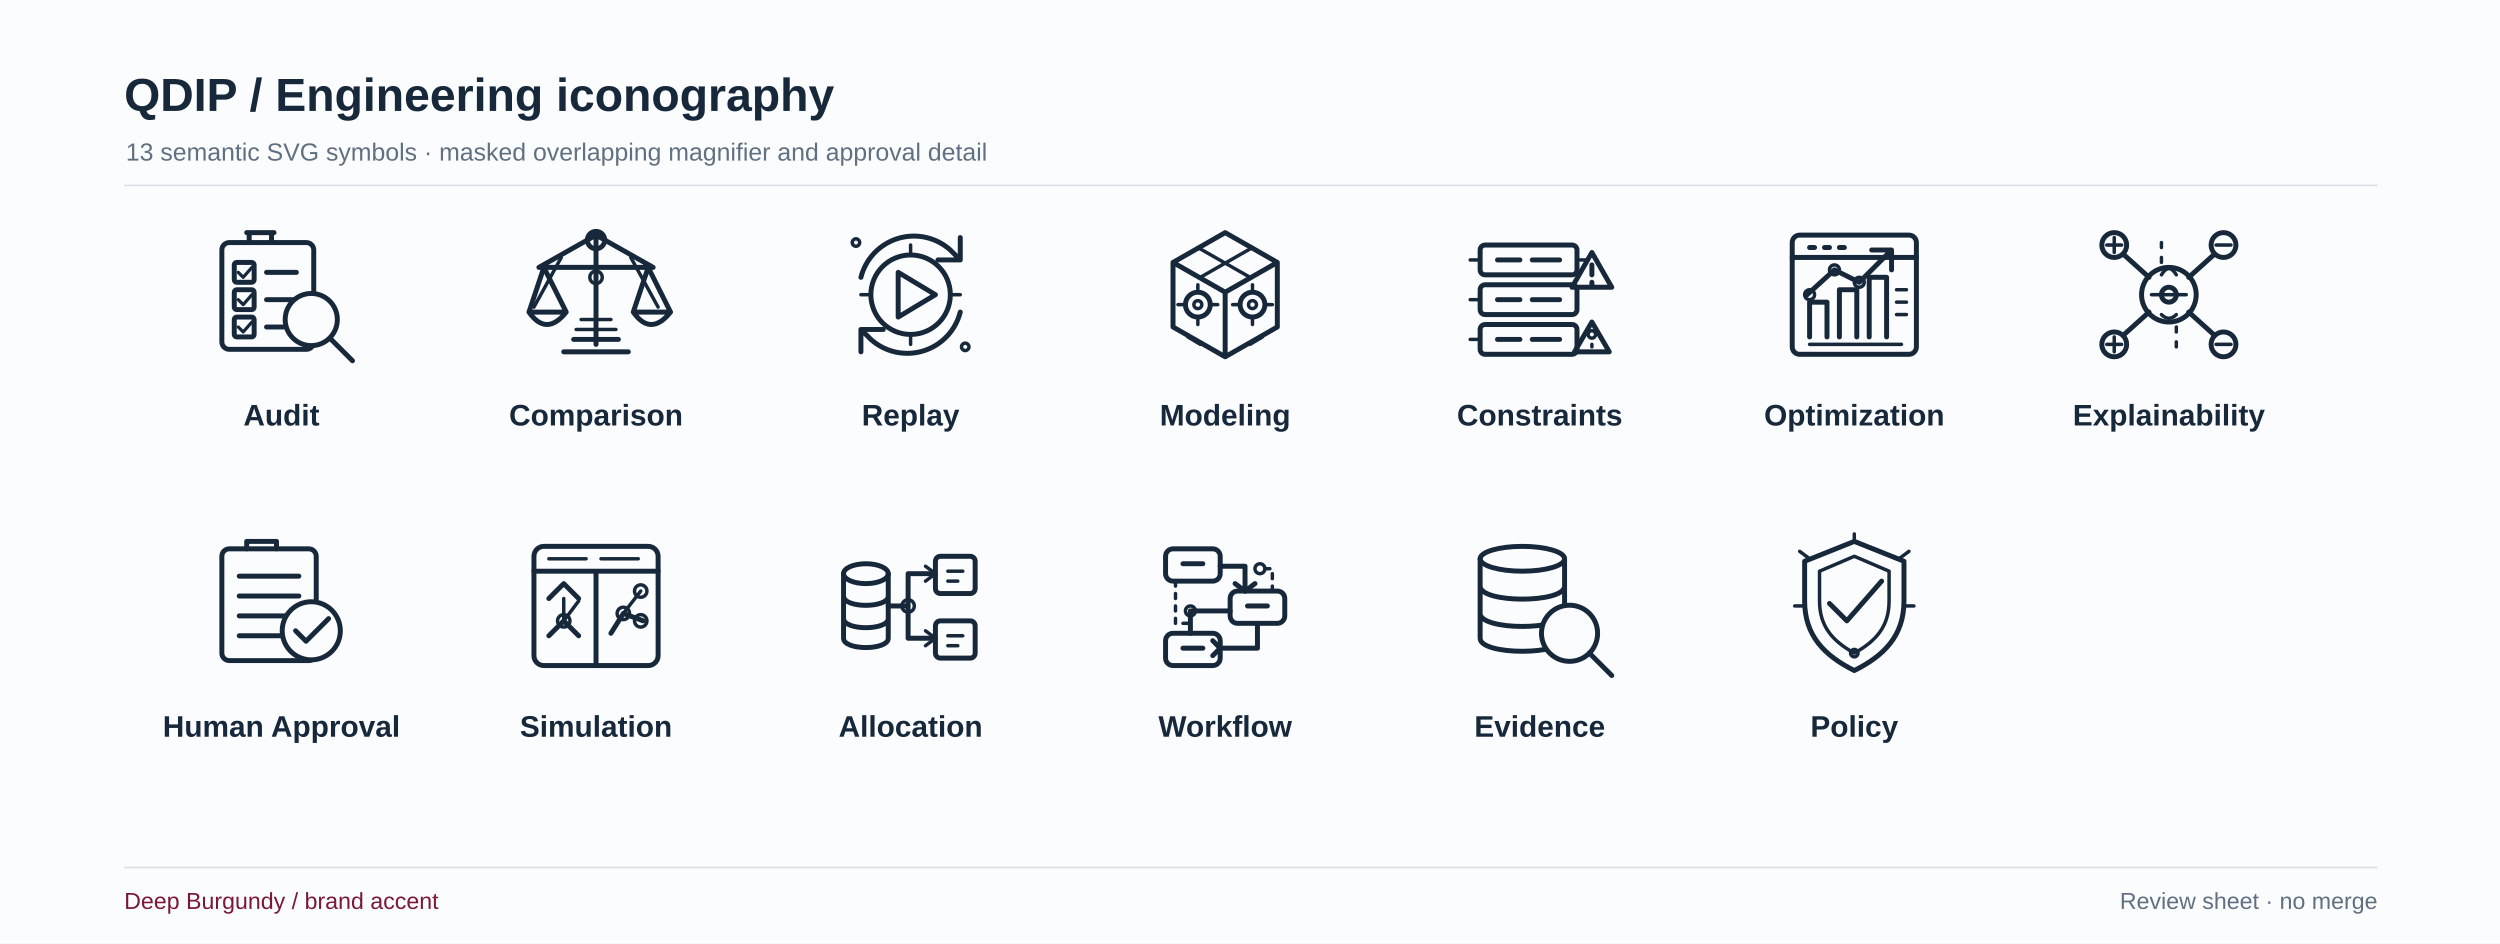
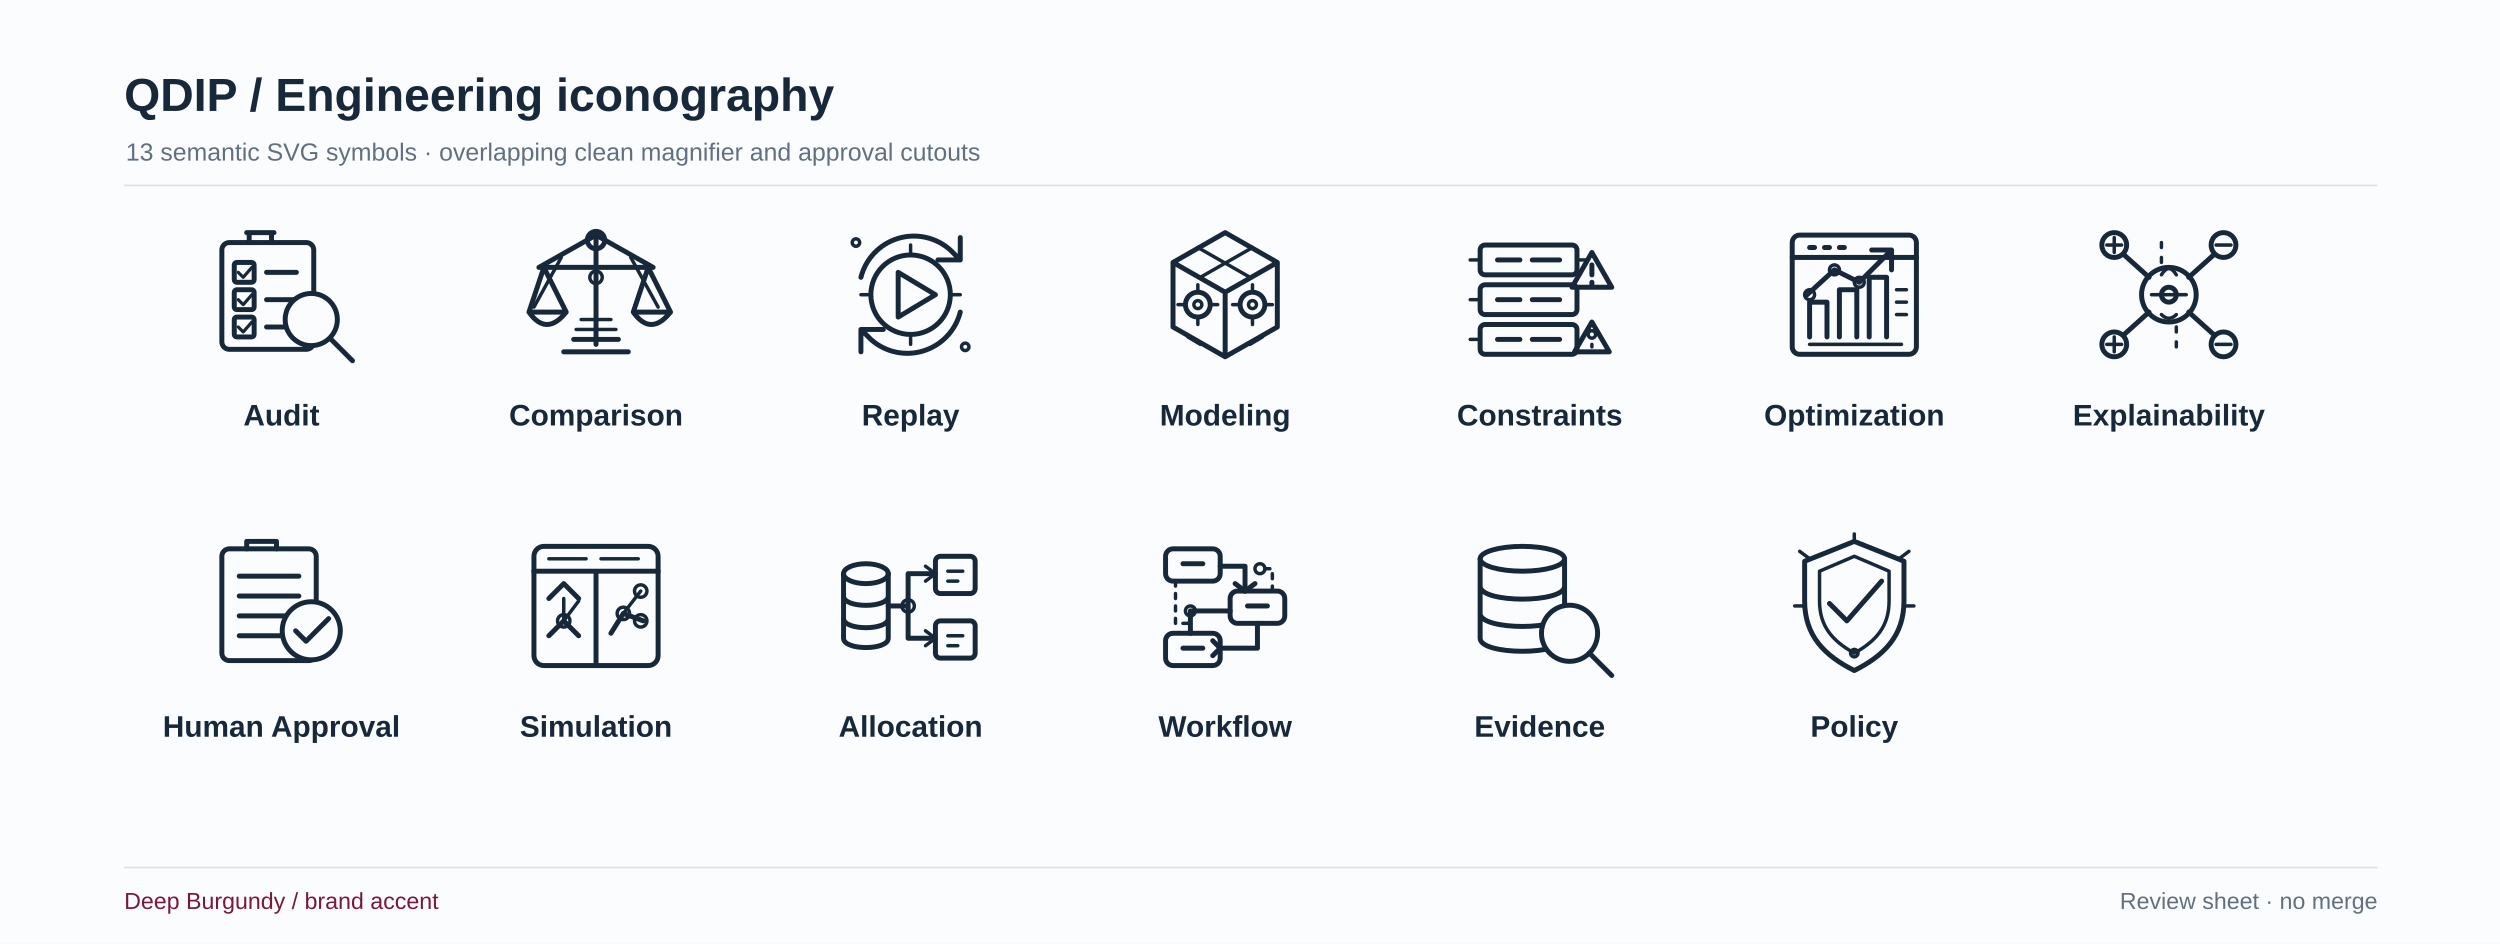
<svg xmlns="http://www.w3.org/2000/svg" width="1510" height="570" viewBox="0 0 1510 570">
  <rect width="1510" height="570" fill="#fbfcfe" />
  <text x="75" y="67" font-family="Arial,sans-serif" font-size="28" font-weight="700" fill="#17283b">QDIP / Engineering iconography</text>
-   <text x="76" y="97" font-family="Arial,sans-serif" font-size="15" fill="#607080">13 semantic SVG symbols · masked overlapping magnifier and approval detail</text>
+   <text x="76" y="97" font-family="Arial,sans-serif" font-size="15" fill="#607080">13 semantic SVG symbols · overlapping clean magnifier and approval cutouts</text>
  <path d="M75 112H1436" stroke="#d9dfe7" stroke-width="1" />
  <g transform="translate(70 130)">
    <g transform="translate(52 0) scale(1.5)" fill="none" stroke="#17283b" stroke-width="2" stroke-linecap="round" stroke-linejoin="round" color="#17283b">
      <defs>
-         <mask id="qdip-audit-loupe-cutout" maskUnits="userSpaceOnUse" x="0" y="0" width="64" height="64">
-           <rect width="64" height="64" fill="white" stroke="none" />
-           <circle cx="44" cy="42" r="11.2" fill="black" stroke="none" />
-         </mask>
+         <clipPath id="qdip-audit-loupe-cutout" clipPathUnits="userSpaceOnUse">
+           <path d="M0 0H64V64H0Z M32.8 42A11.2 11.2 0 1 0 55.2 42A11.2 11.2 0 1 0 32.8 42Z" clip-rule="evenodd" stroke="none" />
+         </clipPath>
      </defs>
-       <g mask="url(#qdip-audit-loupe-cutout)">
+       <g clip-path="url(#qdip-audit-loupe-cutout)">
        <rect x="8" y="11" width="37" height="43" rx="3" />
        <path d="M19 11V7h9v4M18 7h11" />
        <rect x="13" y="19" width="8" height="8" rx="1" />
        <rect x="13" y="30" width="8" height="8" rx="1" />
        <rect x="13" y="41" width="8" height="8" rx="1" />
        <path d="m14.6 23 2 2 3.5-4M14.6 34l2 2 3.5-4M14.6 45l2 2 3.5-4" stroke-width="1.3" />
        <path d="M26 23h12M26 34h12M26 45h12" />
      </g>
      <circle cx="44" cy="42" r="10.5" />
      <path d="m51.6 49.6 9 9" />
    </g>
    <text x="100" y="127" text-anchor="middle" font-family="Arial,sans-serif" font-size="18" font-weight="600" fill="#17283b">Audit</text>
  </g>
  <g transform="translate(260 130)">
    <g transform="translate(52 0) scale(1.5)" fill="none" stroke="#17283b" stroke-width="2" stroke-linecap="round" stroke-linejoin="round" color="#17283b">
      <path d="M32 8v44M19 55h26M23 50h18M32 8l-23 13h46L32 8" />
      <circle cx="32" cy="10" r="3.5" />
      <path d="M11 21 5 39h15zM53 21l-6 18h15zM5 39q7 10 15 0M47 39q7 10 15 0" />
      <g stroke-width="1.4">
        <path d="M18 17 7 37M46 17l11 20M26 42h12M24 46h16" />
        <circle cx="32" cy="25" r="2.5" />
      </g>
    </g>
    <text x="100" y="127" text-anchor="middle" font-family="Arial,sans-serif" font-size="18" font-weight="600" fill="#17283b">Comparison</text>
  </g>
  <g transform="translate(450 130)">
    <g transform="translate(52 0) scale(1.5)" fill="none" stroke="#17283b" stroke-width="2" stroke-linecap="round" stroke-linejoin="round" color="#17283b">
      <path d="M12 25a22 22 0 0 1 36-11l4 4M52 9v9h-9M52 39a22 22 0 0 1-36 11l-4-4M12 55v-9h9" />
      <circle cx="32" cy="32" r="16" />
      <path d="m27 23 15 9-15 9z" />
      <g stroke-width="1.4">
        <path d="M32 12v4M32 48v4M12 32h4M48 32h4" />
        <circle cx="10" cy="11" r="1.5" />
        <circle cx="54" cy="53" r="1.5" />
      </g>
    </g>
    <text x="100" y="127" text-anchor="middle" font-family="Arial,sans-serif" font-size="18" font-weight="600" fill="#17283b">Replay</text>
  </g>
  <g transform="translate(640 130)">
    <g transform="translate(52 0) scale(1.5)" fill="none" stroke="#17283b" stroke-width="2" stroke-linecap="round" stroke-linejoin="round" color="#17283b">
      <path d="M32 7 53 19 32 31 11 19zM11 19v26l21 12 21-12V19M32 31v26" />
      <path d="m21 13 21 12M43 13 22 25" stroke-width="1.4" />
      <circle cx="21" cy="36" r="5" />
      <circle cx="43" cy="36" r="5" />
      <g stroke-width="1.4">
        <path d="M21 28v3M21 41v3M13 36h3M26 36h3M43 28v3M43 41v3M35 36h3M48 36h3" />
        <circle cx="21" cy="36" r="1.6" />
        <circle cx="43" cy="36" r="1.6" />
        <path d="M17 49l5 3M42 52l5-3" />
      </g>
    </g>
    <text x="100" y="127" text-anchor="middle" font-family="Arial,sans-serif" font-size="18" font-weight="600" fill="#17283b">Modeling</text>
  </g>
  <g transform="translate(830 130)">
    <g transform="translate(52 0) scale(1.5)" fill="none" stroke="#17283b" stroke-width="2" stroke-linecap="round" stroke-linejoin="round" color="#17283b">
      <rect x="8" y="12" width="39" height="12" rx="2" />
      <rect x="8" y="28" width="39" height="12" rx="2" />
      <rect x="8" y="44" width="39" height="12" rx="2" />
      <path d="M15 18h9M15 34h9M15 50h9M29 18h11M29 34h11M29 50h11" />
      <path d="m53 15 8 14H45zM53 20v4M53 27v1M53 43l7 12H46z" />
      <g stroke-width="1.4">
        <path d="M4 18h4M4 34h4M4 50h4M47 18h4" />
        <circle cx="53" cy="48" r="1.5" />
        <path d="M53 52v1" />
      </g>
    </g>
    <text x="100" y="127" text-anchor="middle" font-family="Arial,sans-serif" font-size="18" font-weight="600" fill="#17283b">Constraints</text>
  </g>
  <g transform="translate(1020 130)">
    <g transform="translate(52 0) scale(1.5)" fill="none" stroke="#17283b" stroke-width="2" stroke-linecap="round" stroke-linejoin="round" color="#17283b">
      <rect x="7" y="8" width="50" height="48" rx="3" />
      <path d="M7 17h50M14 13h2M20 13h2M26 13h2M14 49V35h7v14M26 49V30h7v19M38 49V25h7v24" />
      <path d="m13 32 11-10 10 5 13-13m-8 0h8v8" />
      <g stroke-width="1.4">
        <path d="M14 52h37M49 30h4M49 35h4M49 40h4" />
        <circle cx="14" cy="32" r="2" />
        <circle cx="24" cy="22" r="2" />
        <circle cx="34" cy="27" r="2" />
      </g>
    </g>
    <text x="100" y="127" text-anchor="middle" font-family="Arial,sans-serif" font-size="18" font-weight="600" fill="#17283b">Optimization</text>
  </g>
  <g transform="translate(1210 130)">
    <g transform="translate(52 0) scale(1.5)" fill="none" stroke="#17283b" stroke-width="2" stroke-linecap="round" stroke-linejoin="round" color="#17283b">
      <circle cx="32" cy="32" r="11" />
      <circle cx="32" cy="32" r="3" />
      <circle cx="10" cy="12" r="5" />
      <circle cx="54" cy="12" r="5" />
      <circle cx="10" cy="52" r="5" />
      <circle cx="54" cy="52" r="5" />
      <path d="M14 16 24 25M50 16 40 25M14 48l10-9M50 48l-10-9" />
      <g stroke-width="1.4">
        <path d="M29 24q3-5 6 0M29 40q3 3 6 0M25 32h14M10 9v6M7 12h6M51 12h6M10 49v6M7 52h6M51 52h6" />
        <path d="M29 19V9M35 45v10" stroke-dasharray="2 4" />
      </g>
    </g>
    <text x="100" y="127" text-anchor="middle" font-family="Arial,sans-serif" font-size="18" font-weight="600" fill="#17283b">Explainability</text>
  </g>
  <g transform="translate(70 318)">
    <g transform="translate(52 0) scale(1.5)" fill="none" stroke="#17283b" stroke-width="2" stroke-linecap="round" stroke-linejoin="round" color="#17283b">
      <defs>
-         <mask id="qdip-approval-badge-cutout" maskUnits="userSpaceOnUse" x="0" y="0" width="64" height="64">
-           <rect width="64" height="64" fill="white" stroke="none" />
-           <circle cx="44" cy="42" r="12.5" fill="black" stroke="none" />
-         </mask>
+         <clipPath id="qdip-approval-badge-cutout" clipPathUnits="userSpaceOnUse">
+           <path d="M0 0H64V64H0Z M31.5 42A12.5 12.5 0 1 0 56.5 42A12.5 12.5 0 1 0 31.5 42Z" clip-rule="evenodd" stroke="none" />
+         </clipPath>
      </defs>
-       <g mask="url(#qdip-approval-badge-cutout)">
+       <g clip-path="url(#qdip-approval-badge-cutout)">
        <rect x="8" y="9" width="38" height="45" rx="3" />
        <path d="M18 9V6h12v3M15 20h24M15 28h24M15 36h24M15 44h24" />
      </g>
      <circle cx="44" cy="42" r="11.7" />
      <path d="m37.7 42 4.2 4.2 9.1-9.1" />
    </g>
    <text x="100" y="127" text-anchor="middle" font-family="Arial,sans-serif" font-size="18" font-weight="600" fill="#17283b">Human Approval</text>
  </g>
  <g transform="translate(260 318)">
    <g transform="translate(52 0) scale(1.5)" fill="none" stroke="#17283b" stroke-width="2" stroke-linecap="round" stroke-linejoin="round" color="#17283b">
      <rect x="7" y="8" width="50" height="48" rx="4" />
      <path d="M7 18h50M32 18v38" />
      <path d="m13 29 6-6 6 6M13 44l6-6 6 6M38 43l5-8 8 3" />
      <g stroke-width="1.4">
        <path d="M13 13h15M34 13h15M19 29v9M25 30l-6 8M43 35l7-9" />
        <circle cx="19" cy="38" r="2.5" />
        <circle cx="43" cy="35" r="2.5" />
        <circle cx="50" cy="26" r="2.5" />
        <circle cx="50" cy="38" r="2.5" />
      </g>
    </g>
    <text x="100" y="127" text-anchor="middle" font-family="Arial,sans-serif" font-size="18" font-weight="600" fill="#17283b">Simulation</text>
  </g>
  <g transform="translate(450 318)">
    <g transform="translate(52 0) scale(1.5)" fill="none" stroke="#17283b" stroke-width="2" stroke-linecap="round" stroke-linejoin="round" color="#17283b">
      <ellipse cx="14" cy="19" rx="9" ry="4" />
      <path d="M5 19v26c0 5 18 5 18 0V19M5 28c0 5 18 5 18 0M5 37c0 5 18 5 18 0" />
      <rect x="42" y="12" width="16" height="15" rx="2" />
      <rect x="42" y="38" width="16" height="15" rx="2" />
      <path d="M23 32h8V19h11M31 32v13h11" />
      <g stroke-width="1.4">
        <path d="M47 18h6M47 22h4M47 44h6M47 48h4" />
        <path d="m38 16 4 3-4 3m0 20 4 3-4 3" />
        <circle cx="31" cy="32" r="2.5" />
      </g>
    </g>
    <text x="100" y="127" text-anchor="middle" font-family="Arial,sans-serif" font-size="18" font-weight="600" fill="#17283b">Allocation</text>
  </g>
  <g transform="translate(640 318)">
    <g transform="translate(52 0) scale(1.5)" fill="none" stroke="#17283b" stroke-width="2" stroke-linecap="round" stroke-linejoin="round" color="#17283b">
      <rect x="8" y="9" width="22" height="13" rx="3" />
      <rect x="34" y="26" width="22" height="13" rx="3" />
      <rect x="8" y="43" width="22" height="13" rx="3" />
      <path d="M30 16h10v10M45 39v10H30M18 43v-9h16" />
      <path d="m36 23 4 3 4-3m-17 23 3 3-3 3M15 15h8M41 32h8M15 49h8" />
      <g stroke-width="1.4">
        <path d="M12 22v17h6M51 26v-9H46" stroke-dasharray="2 3" />
        <circle cx="18" cy="34" r="2" />
        <circle cx="46" cy="17" r="2" />
      </g>
    </g>
    <text x="100" y="127" text-anchor="middle" font-family="Arial,sans-serif" font-size="18" font-weight="600" fill="#17283b">Workflow</text>
  </g>
  <g transform="translate(830 318)">
    <g transform="translate(52 0) scale(1.5)" fill="none" stroke="#17283b" stroke-width="2" stroke-linecap="round" stroke-linejoin="round" color="#17283b">
      <defs>
-         <mask id="qdip-evidence-loupe-cutout" maskUnits="userSpaceOnUse" x="0" y="0" width="64" height="64">
-           <rect width="64" height="64" fill="white" stroke="none" />
-           <circle cx="44" cy="43" r="12" fill="black" stroke="none" />
-         </mask>
+         <clipPath id="qdip-evidence-loupe-cutout" clipPathUnits="userSpaceOnUse">
+           <path d="M0 0H64V64H0Z M32 43A12 12 0 1 0 56 43A12 12 0 1 0 32 43Z" clip-rule="evenodd" stroke="none" />
+         </clipPath>
      </defs>
-       <g mask="url(#qdip-evidence-loupe-cutout)">
+       <g clip-path="url(#qdip-evidence-loupe-cutout)">
        <ellipse cx="25" cy="13" rx="17" ry="5" />
        <path d="M8 13v32c0 7 34 7 34 0V13M8 24c0 7 34 7 34 0M8 35c0 7 34 7 34 0" />
      </g>
      <circle cx="44" cy="43" r="11.3" />
      <path d="m52 51 9 9" />
    </g>
    <text x="100" y="127" text-anchor="middle" font-family="Arial,sans-serif" font-size="18" font-weight="600" fill="#17283b">Evidence</text>
  </g>
  <g transform="translate(1020 318)">
    <g transform="translate(52 0) scale(1.5)" fill="none" stroke="#17283b" stroke-width="2" stroke-linecap="round" stroke-linejoin="round" color="#17283b">
      <path d="M32 6 52 14v16c0 14-8 22-20 28-12-6-20-14-20-28V14z" />
      <path d="m22 31 7 7 14-16" />
      <g stroke-width="1.4">
        <path d="M32 12 46 18v12c0 10-5 16-14 21-9-5-14-11-14-21V18z" />
        <path d="M32 3v3M10 10l4 3M54 10l-4 3M8 32h4M52 32h4" />
        <circle cx="32" cy="51" r="1.5" />
      </g>
    </g>
    <text x="100" y="127" text-anchor="middle" font-family="Arial,sans-serif" font-size="18" font-weight="600" fill="#17283b">Policy</text>
  </g>
  <path d="M75 524H1436" stroke="#d9dfe7" stroke-width="1" />
  <text x="75" y="549" font-family="Arial,sans-serif" font-size="14" fill="#7a1838">Deep Burgundy / brand accent</text>
  <text x="1436" y="549" text-anchor="end" font-family="Arial,sans-serif" font-size="14" fill="#607080">Review sheet · no merge</text>
</svg>
